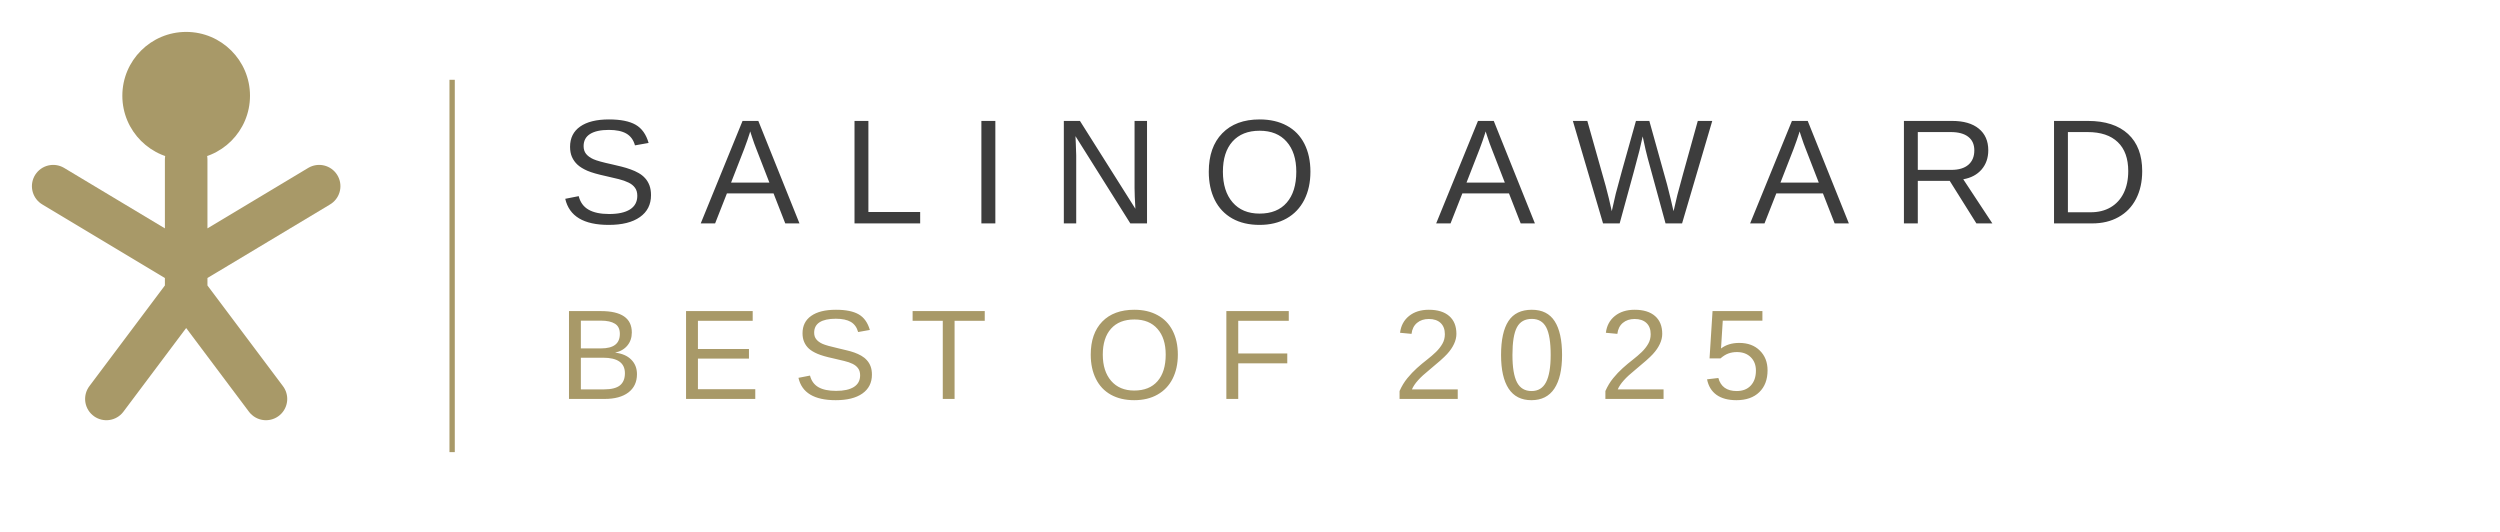
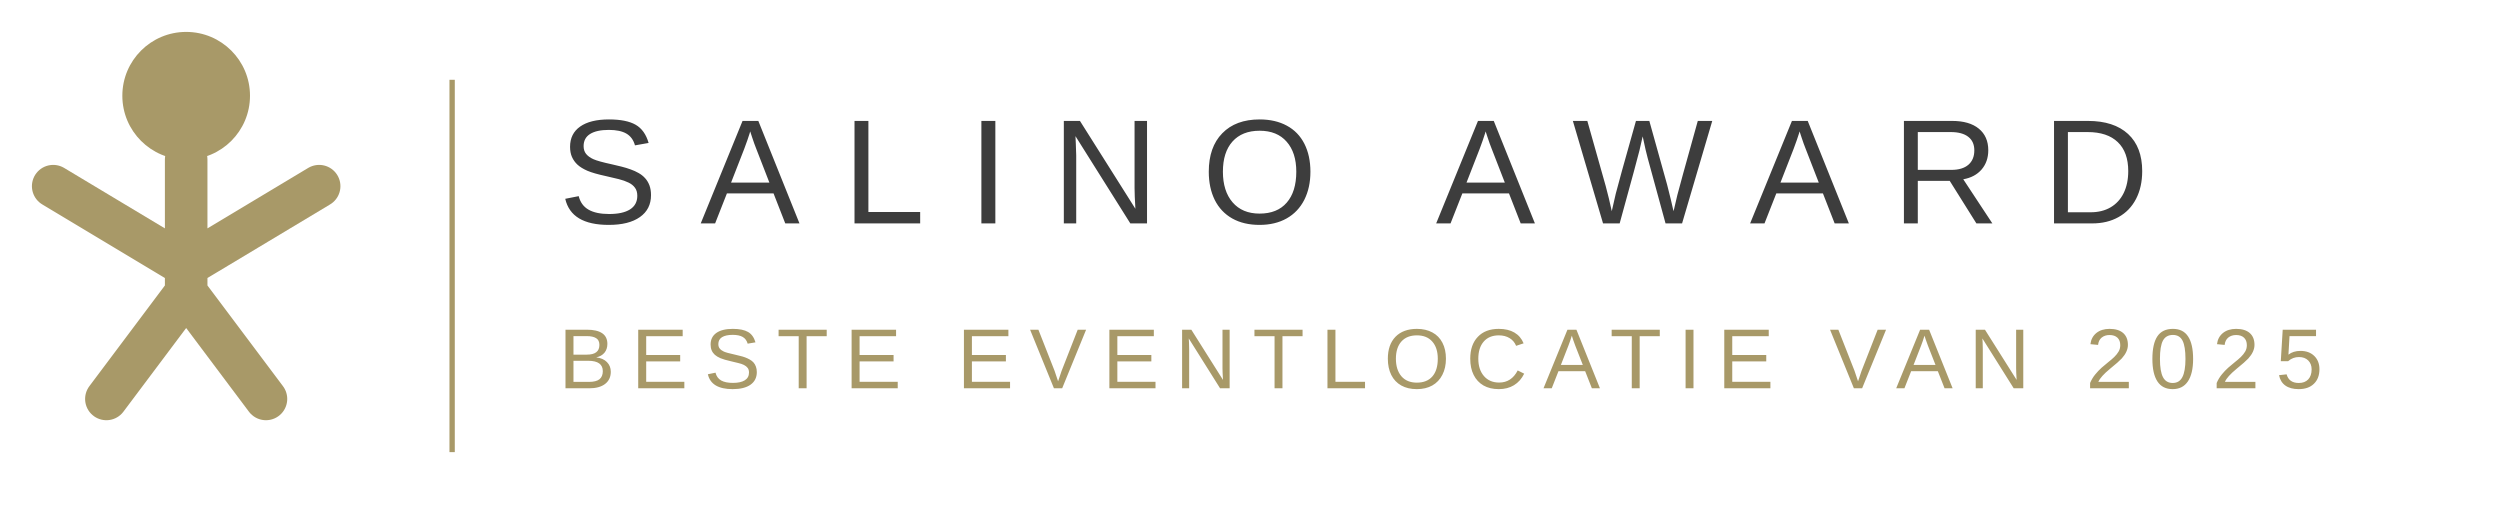
<svg xmlns="http://www.w3.org/2000/svg" viewBox="0 0 470 100" width="470" height="100">
  <rect width="470" height="100" fill="transparent" />
  <g fill="#a89968">
    <circle cx="35" cy="18" r="12" />
    <path d="M35 30 L35 55 M20 75 L35 55 L50 75 M10 35 L35 50 L60 35" stroke="#a89968" stroke-width="8" fill="none" stroke-linecap="round" stroke-linejoin="round" />
  </g>
  <line x1="85" y1="15" x2="85" y2="85" stroke="#a89968" stroke-width="1" />
  <text x="105" y="42" font-family="Arial, Helvetica, sans-serif" font-size="28" font-weight="400" fill="#3d3d3d" letter-spacing="8">SALINO AWARD</text>
-   <text x="105" y="75" font-family="Arial, Helvetica, sans-serif" font-size="24" font-weight="300" fill="#a89968" letter-spacing="6">BEST OF 2025</text>
+   <text x="105" y="73" font-family="Arial, Helvetica, sans-serif" font-size="16" font-weight="300" fill="#a89968" letter-spacing="3">BESTE EVENTLOCATIE VAN 2025</text>
</svg>
